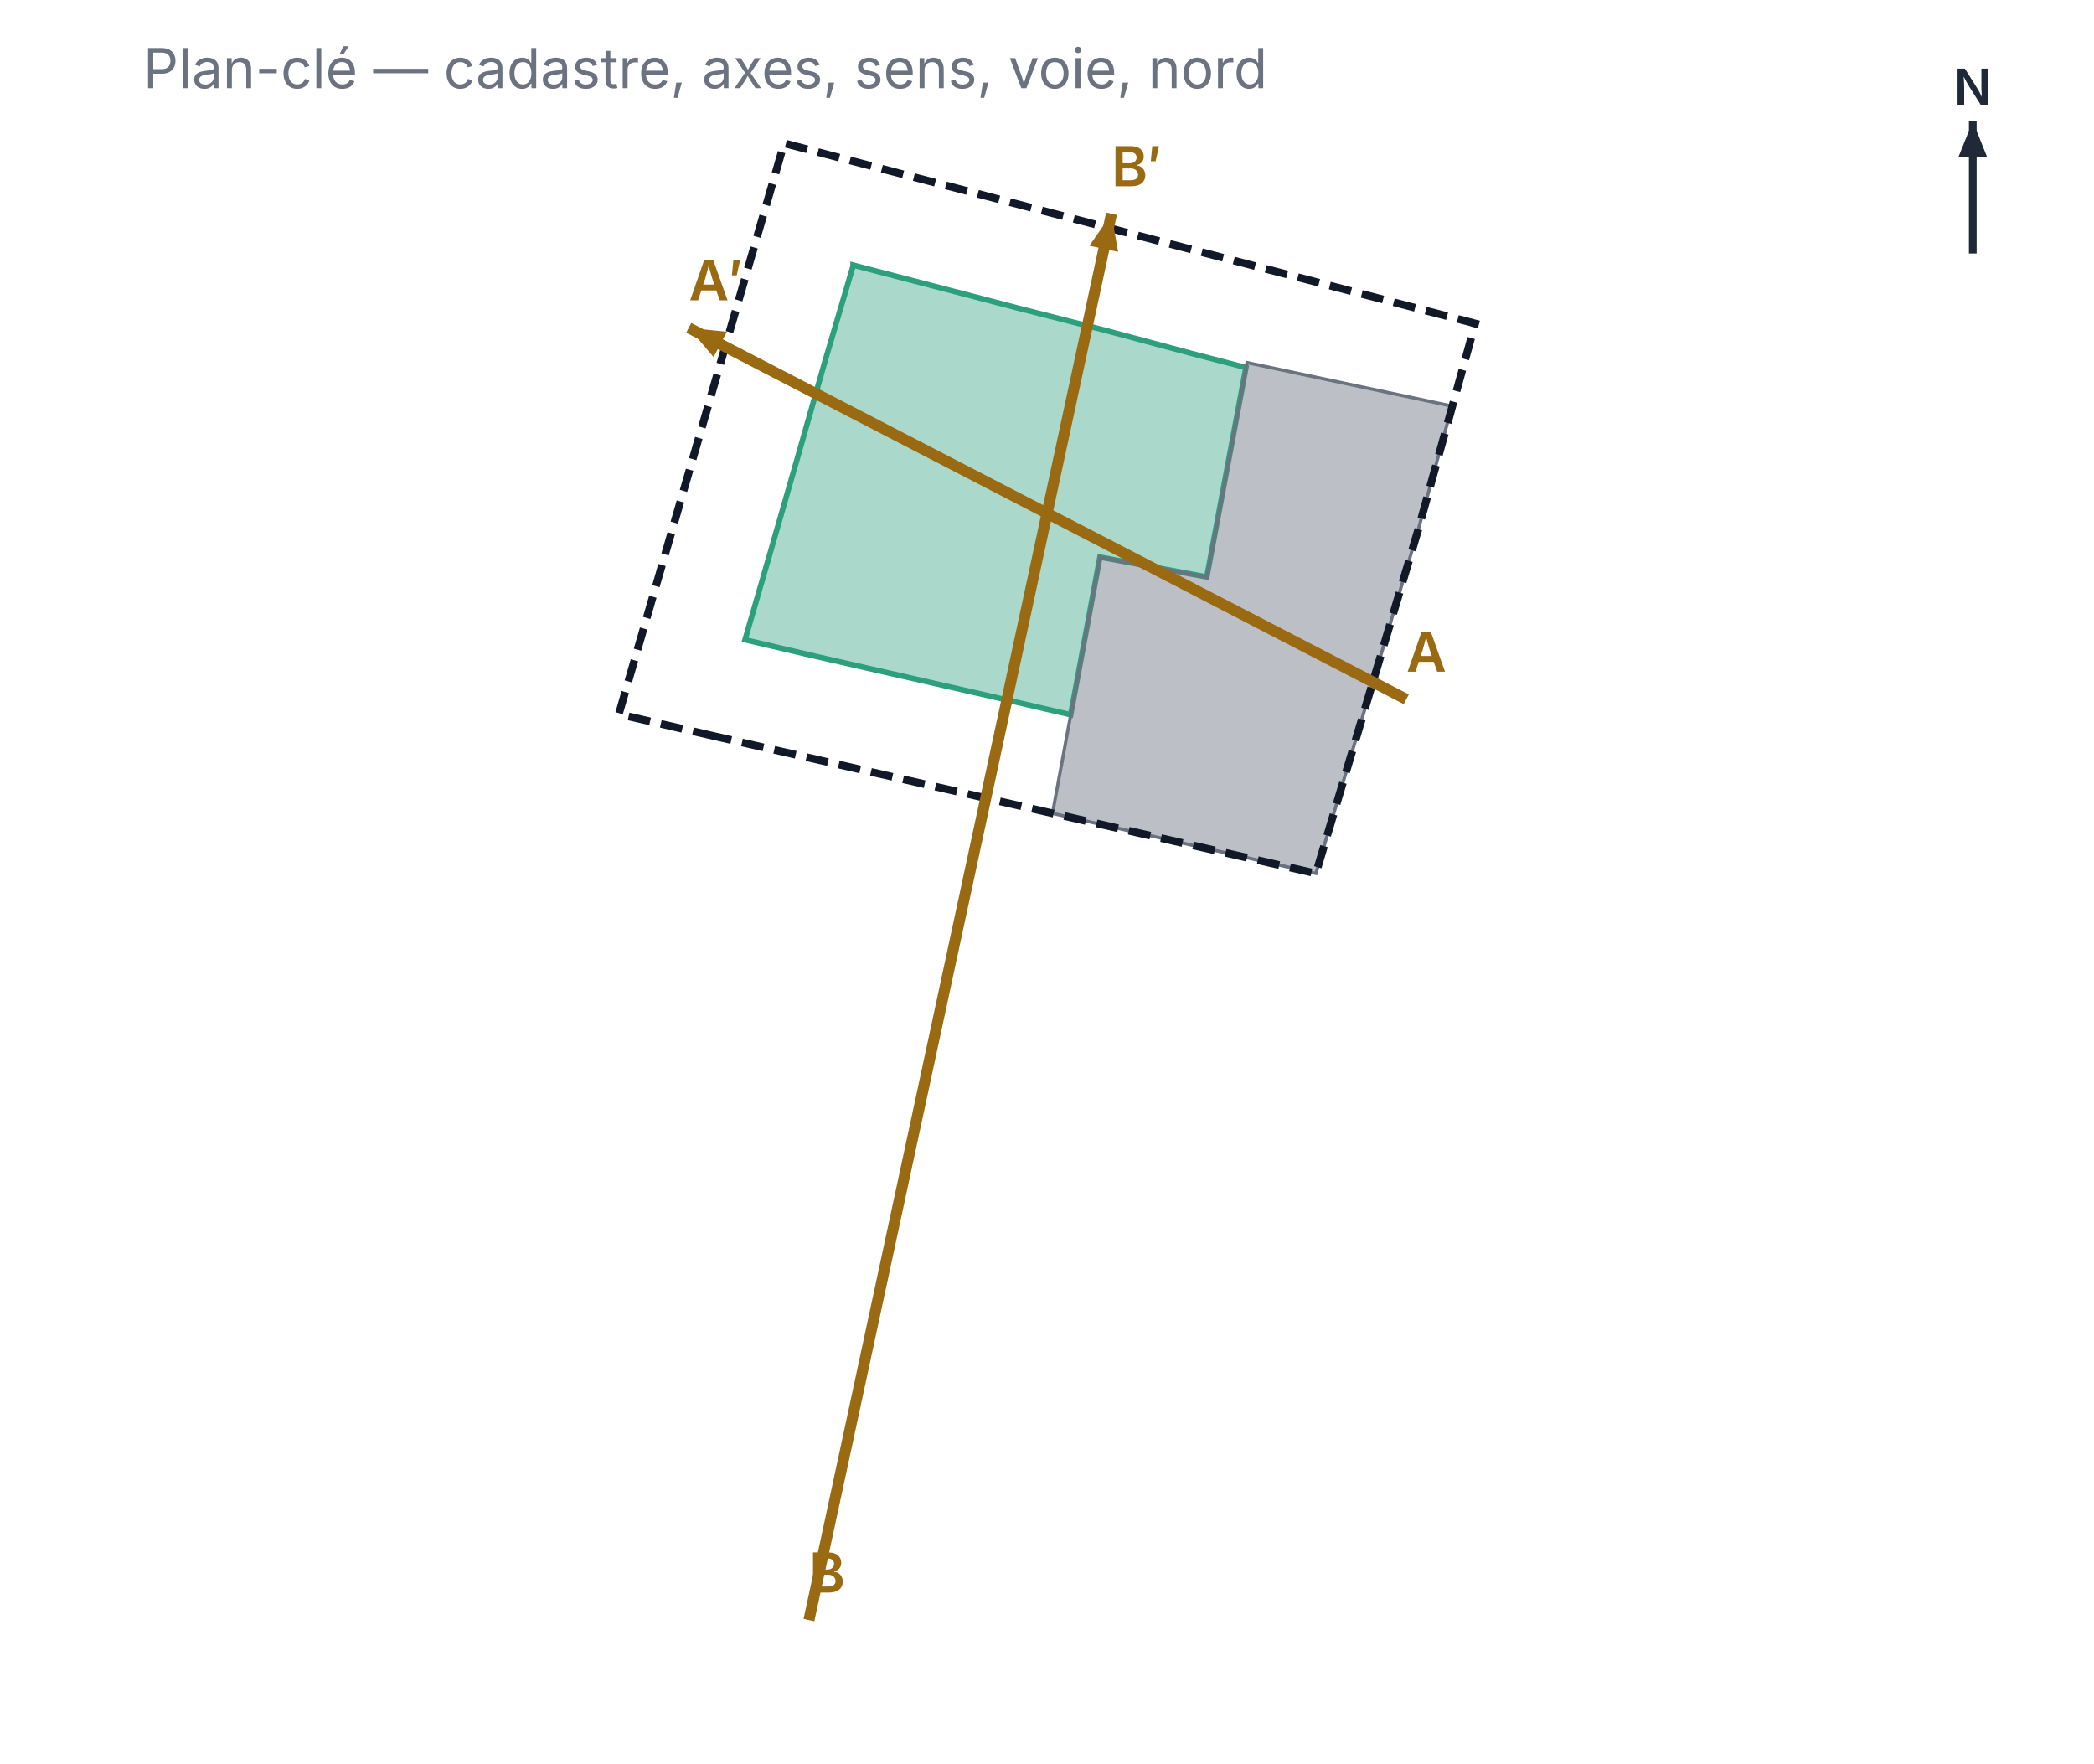
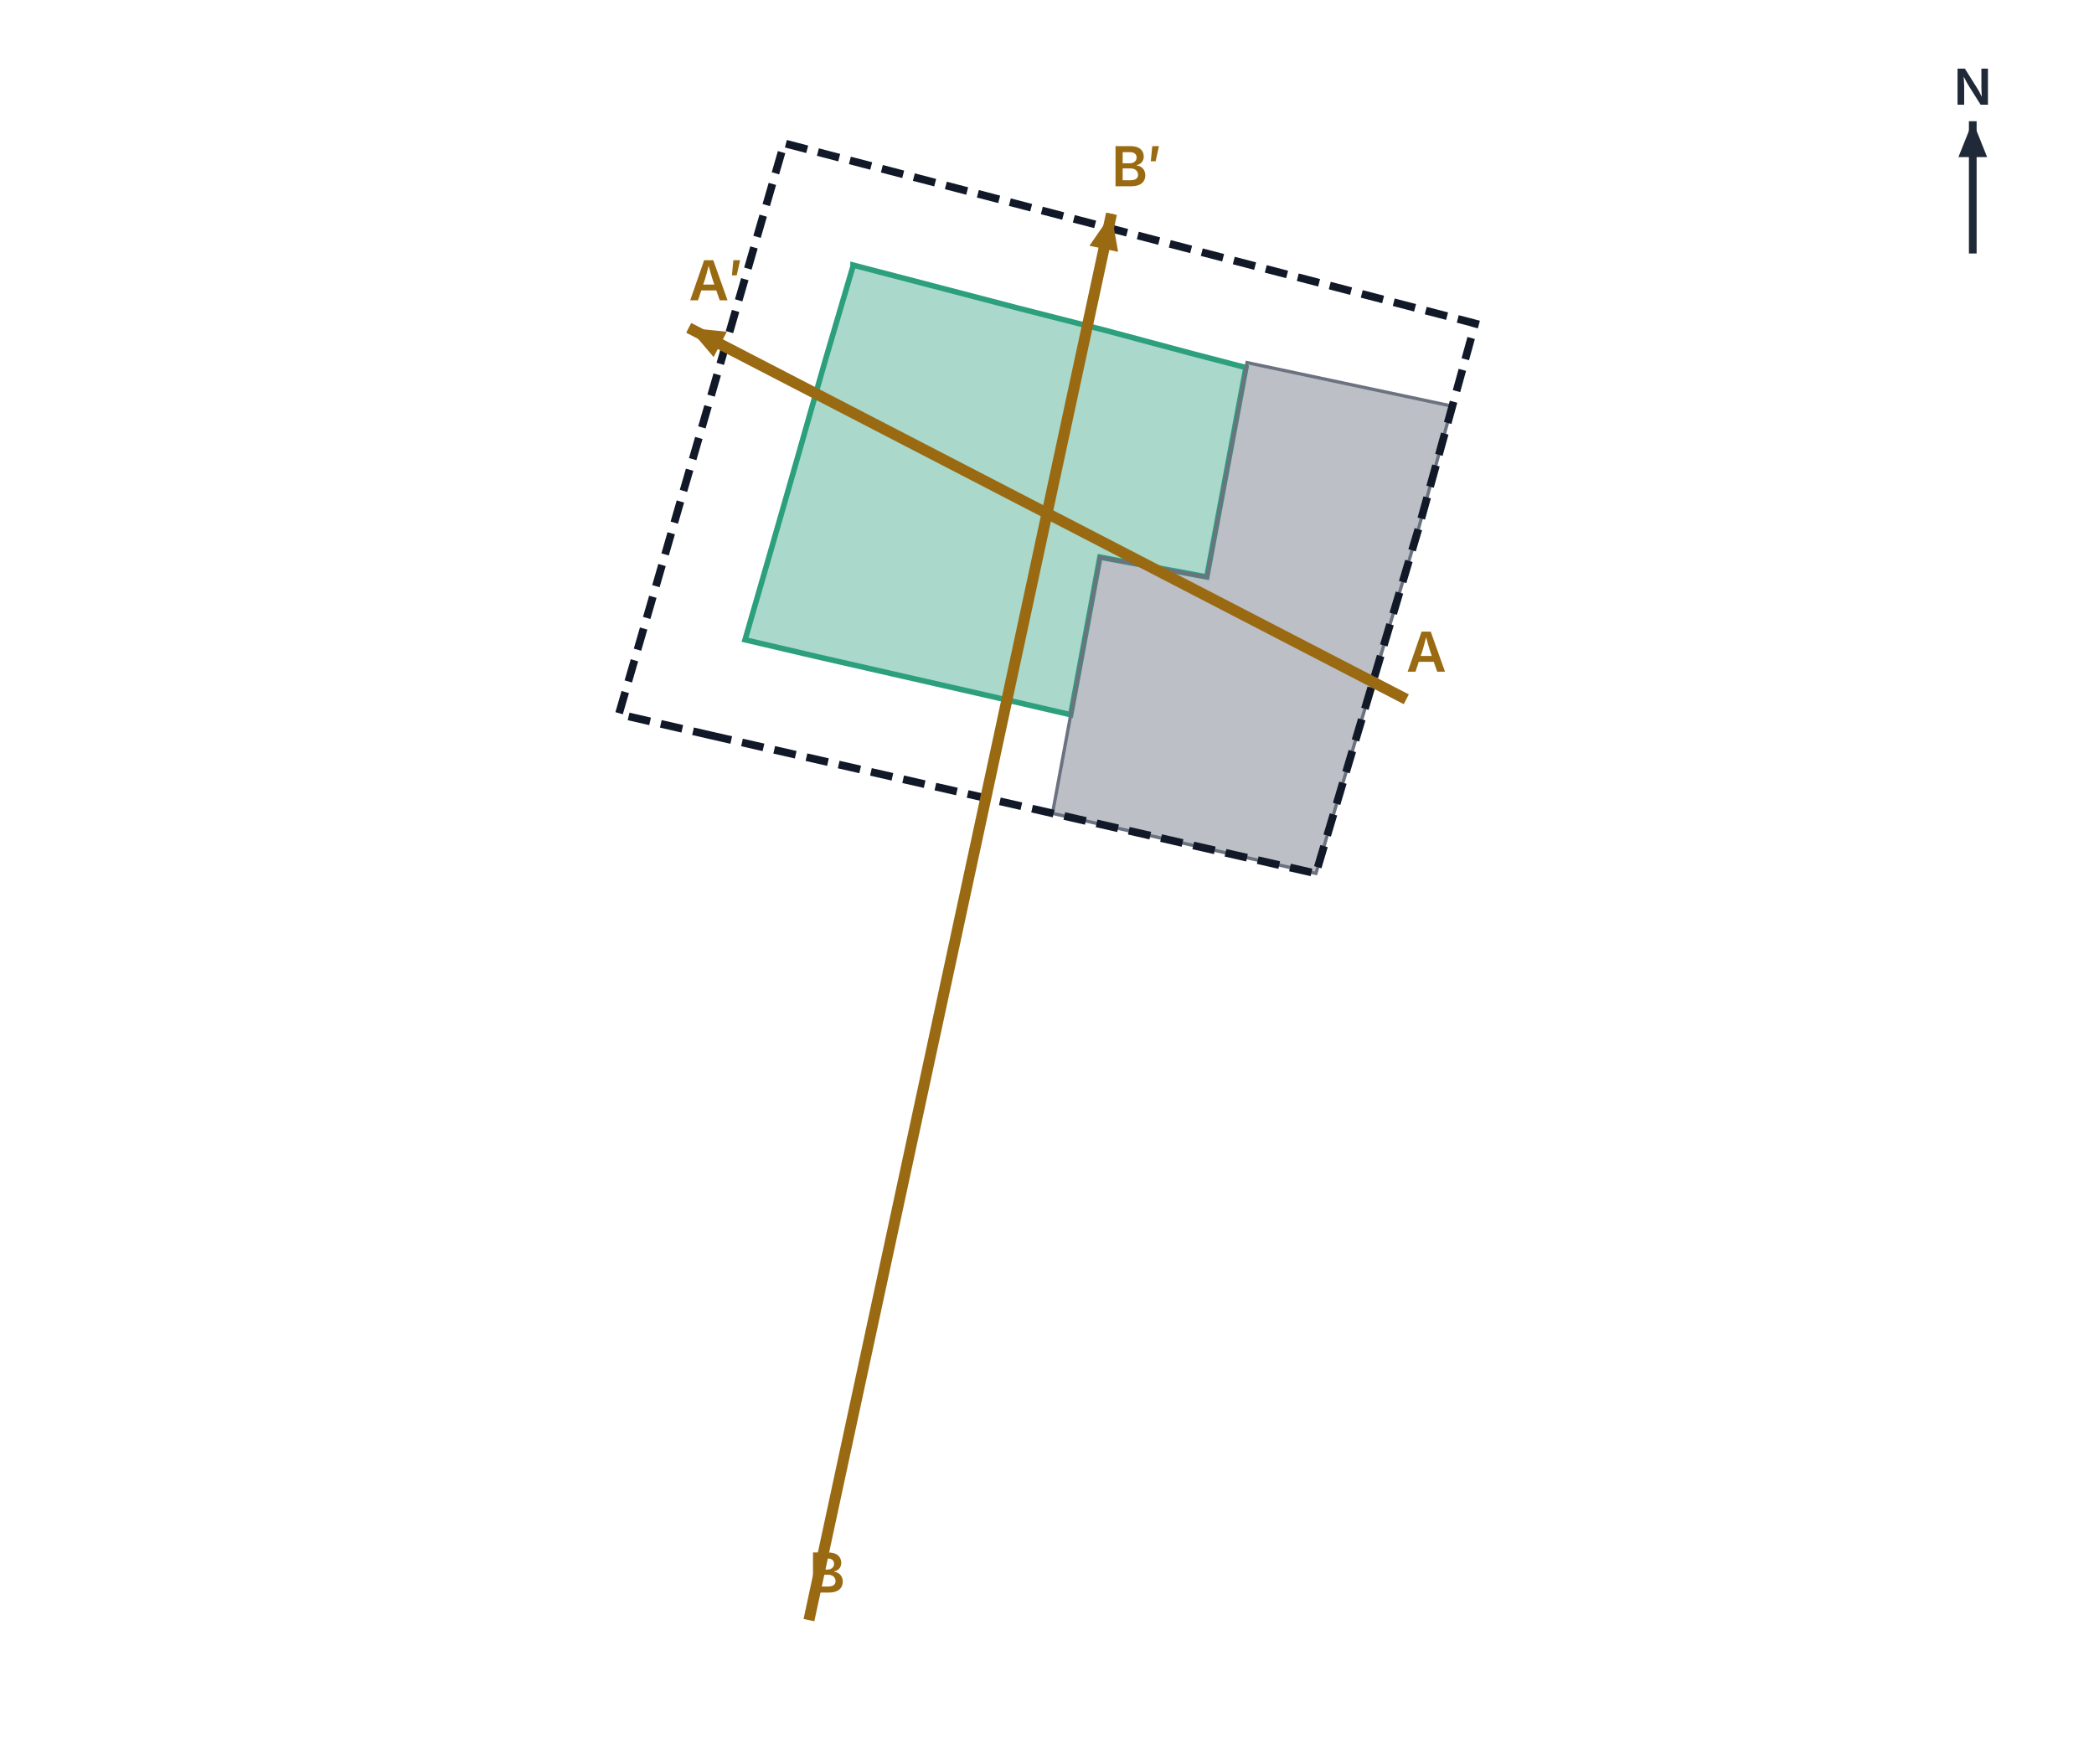
<svg xmlns="http://www.w3.org/2000/svg" viewBox="0 0 380 320" width="380" height="320" role="img" aria-label="Plan-clé des coupes" font-family="Inter, Helvetica, Arial, sans-serif" style="background:#ffffff">
  <path d="M144.8,82.8L149.7,65.6L154.8,48.3L154.8,48.1L169.0,51.8L184.7,55.9L200.4,59.9L216.1,64.1L226.1,66.7L219.0,104.7L199.6,101.1L194.3,129.7L179.6,126.3L163.8,122.7L148.0,119.1L135.2,116.1L139.8,100.2L144.8,82.8Z" fill="#2c9f7c" fill-opacity="0.4" stroke="#2c9f7c" stroke-width="1" fill-rule="evenodd" />
  <path d="M199.6,101.1L219.0,104.7L226.3,65.8L263.5,73.7L257.4,96.0L238.8,158.5L191.0,147.6L199.6,101.1Z" fill="#6b7280" fill-opacity="0.45" stroke="#6b7280" stroke-width="0.6" fill-rule="evenodd" />
  <path d="M128.8,133.4L238.8,158.5L257.4,96.0L267.7,58.7L142.3,26.0L112.3,129.6L128.8,133.4Z" fill="none" stroke="#111827" stroke-width="1.4" stroke-dasharray="4 2" fill-rule="evenodd" />
  <line x1="255.2" y1="126.9" x2="125.0" y2="59.5" stroke="#9a6a12" stroke-width="2" />
  <line x1="161.4" y1="78.4" x2="125.0" y2="59.5" stroke="#9a6a12" stroke-width="1.4" />
  <polygon points="125.0,59.5 131.9,60.2 129.5,64.8" fill="#9a6a12" />
  <text x="255.2" y="121.9" font-size="10" font-weight="600" fill="#9a6a12">A</text>
  <text x="125.0" y="54.5" font-size="10" font-weight="600" fill="#9a6a12">A′</text>
  <line x1="146.8" y1="294.0" x2="201.7" y2="38.8" stroke="#9a6a12" stroke-width="2" />
  <line x1="186.3" y1="110.3" x2="201.7" y2="38.8" stroke="#9a6a12" stroke-width="1.4" />
  <polygon points="201.7,38.8 202.9,45.7 197.7,44.6" fill="#9a6a12" />
  <text x="146.8" y="289.0" font-size="10" font-weight="600" fill="#9a6a12">B</text>
  <text x="201.7" y="33.8" font-size="10" font-weight="600" fill="#9a6a12">B′</text>
  <line x1="358.0" y1="46.0" x2="358.0" y2="22.0" stroke="#1f2937" stroke-width="1.4" />
  <polygon points="358.0,22.0 360.6,28.5 355.4,28.5" fill="#1f2937" />
  <text x="358.0" y="19.0" text-anchor="middle" font-size="9" font-weight="600" fill="#1f2937">N</text>
-   <text x="26" y="16" font-size="10" fill="#6b7280">Plan-clé — cadastre, axes, sens, voie, nord</text>
</svg>
